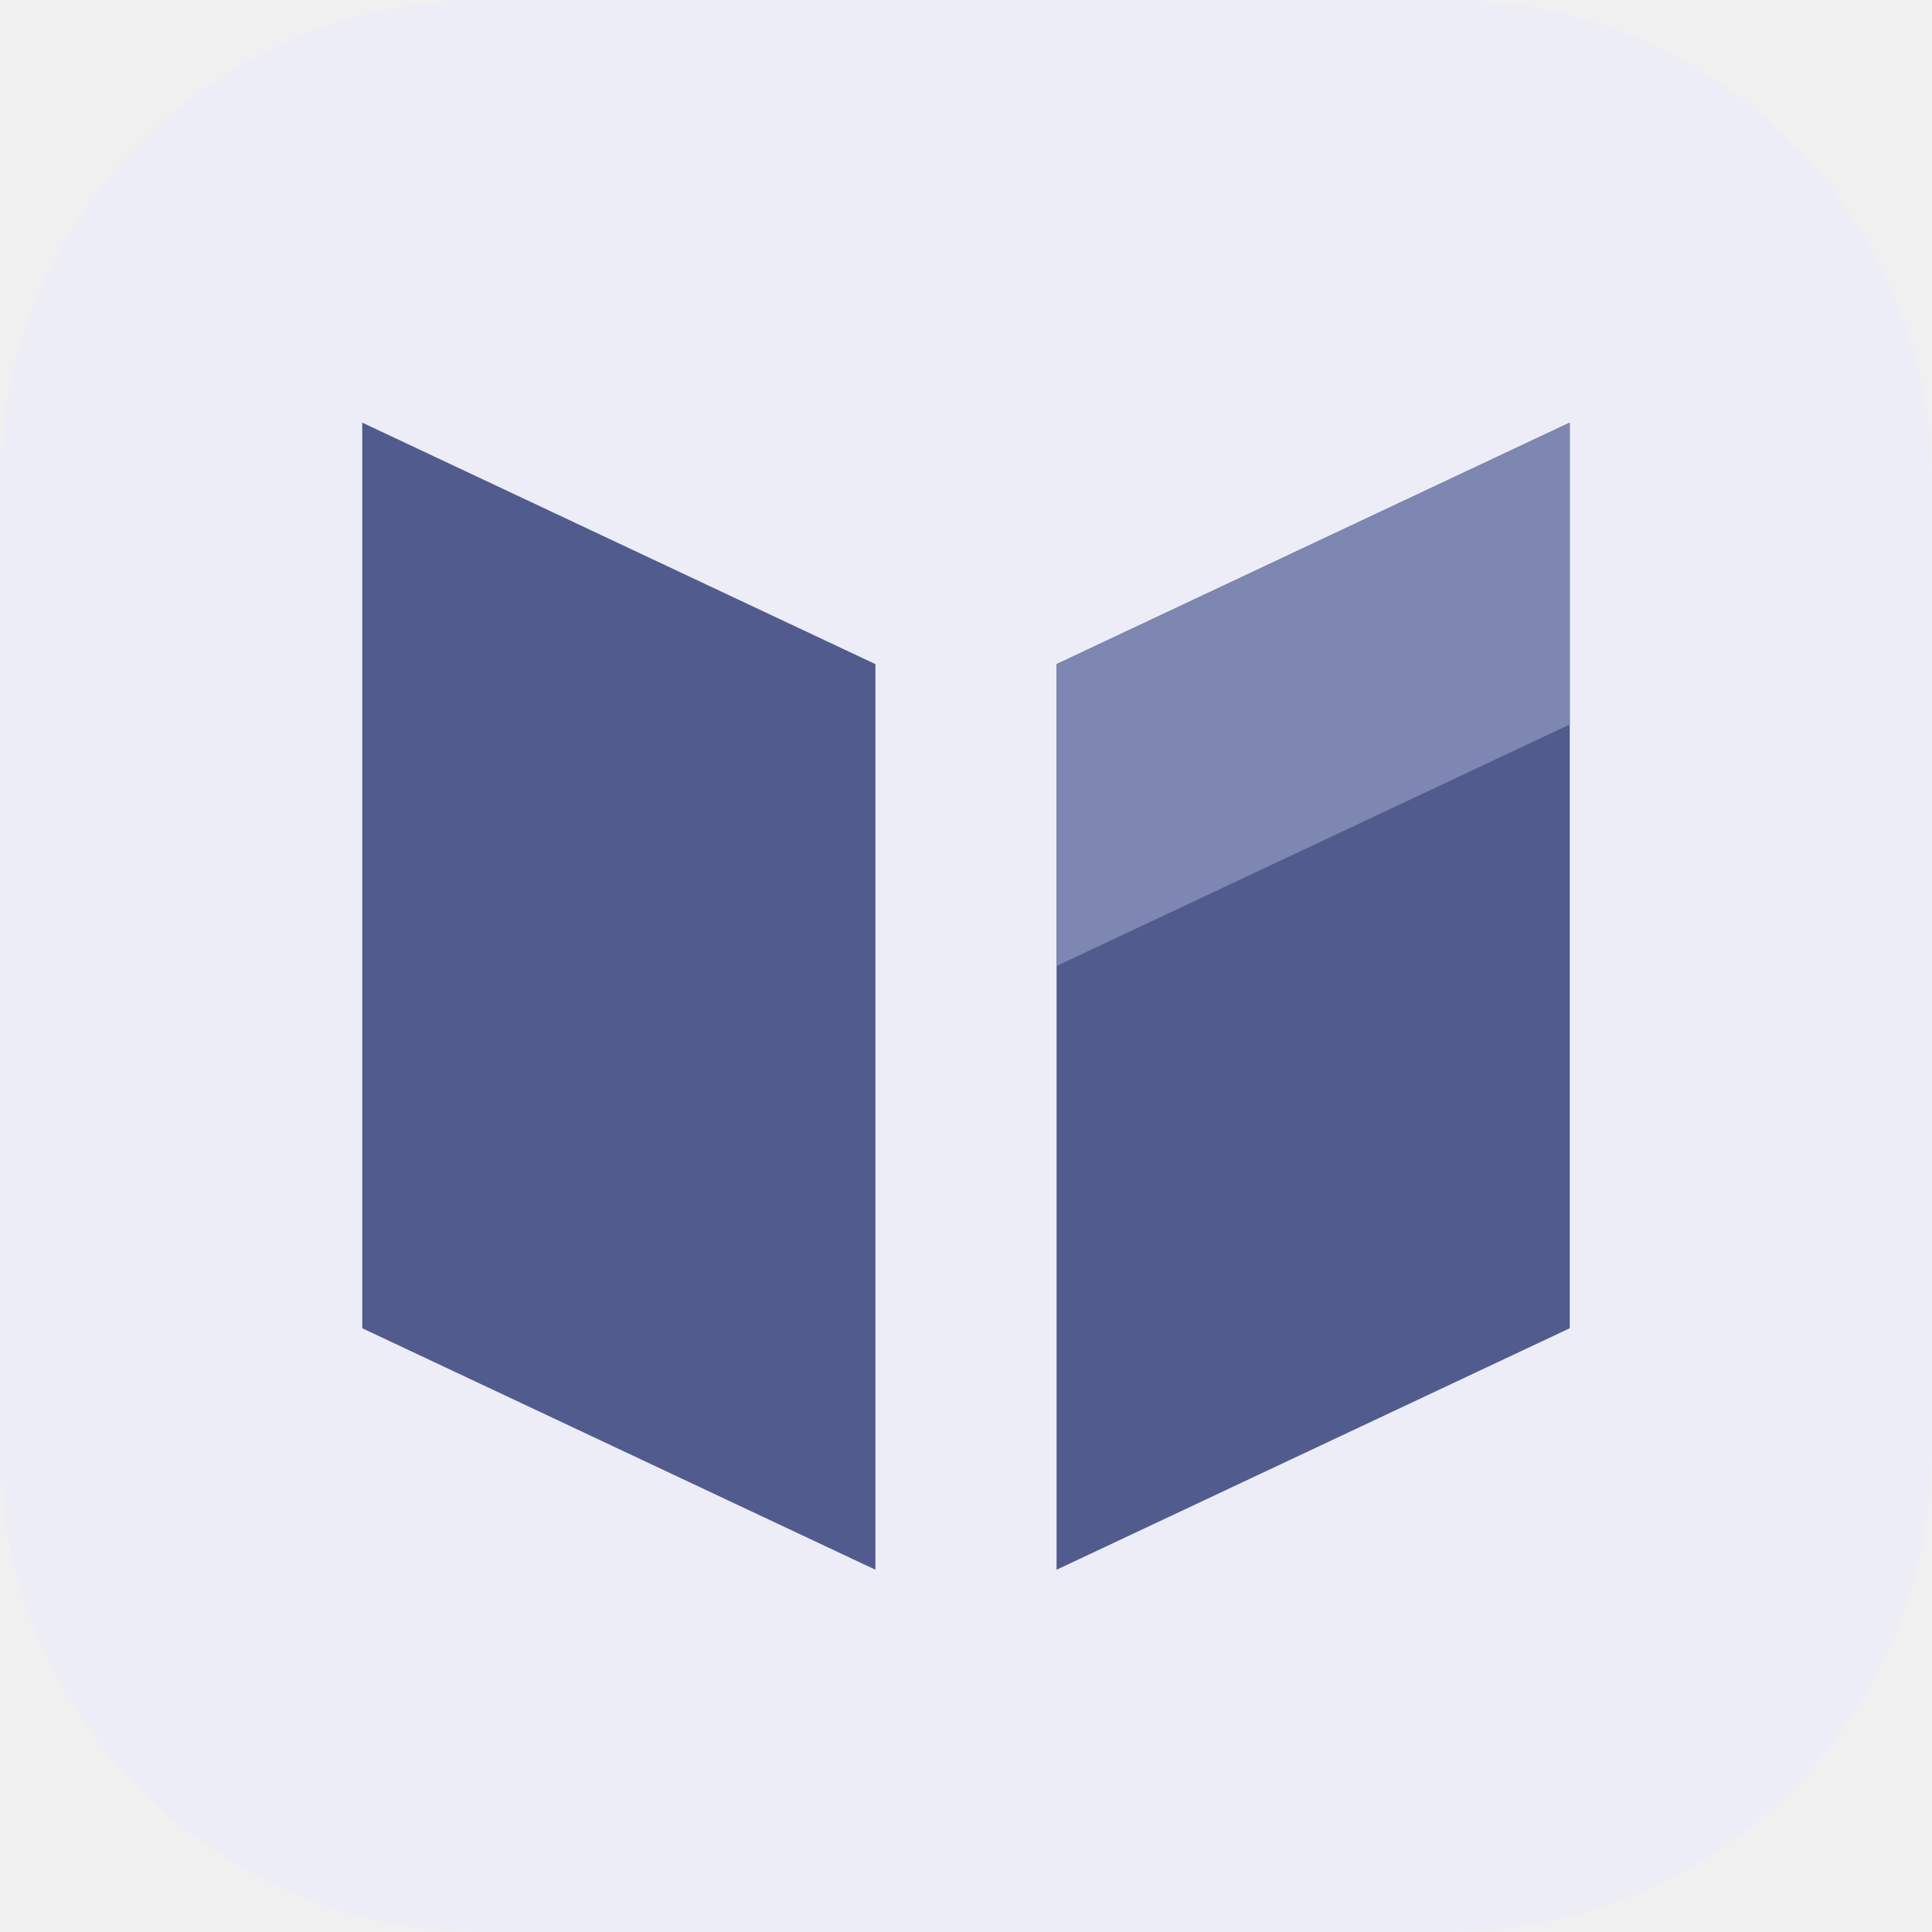
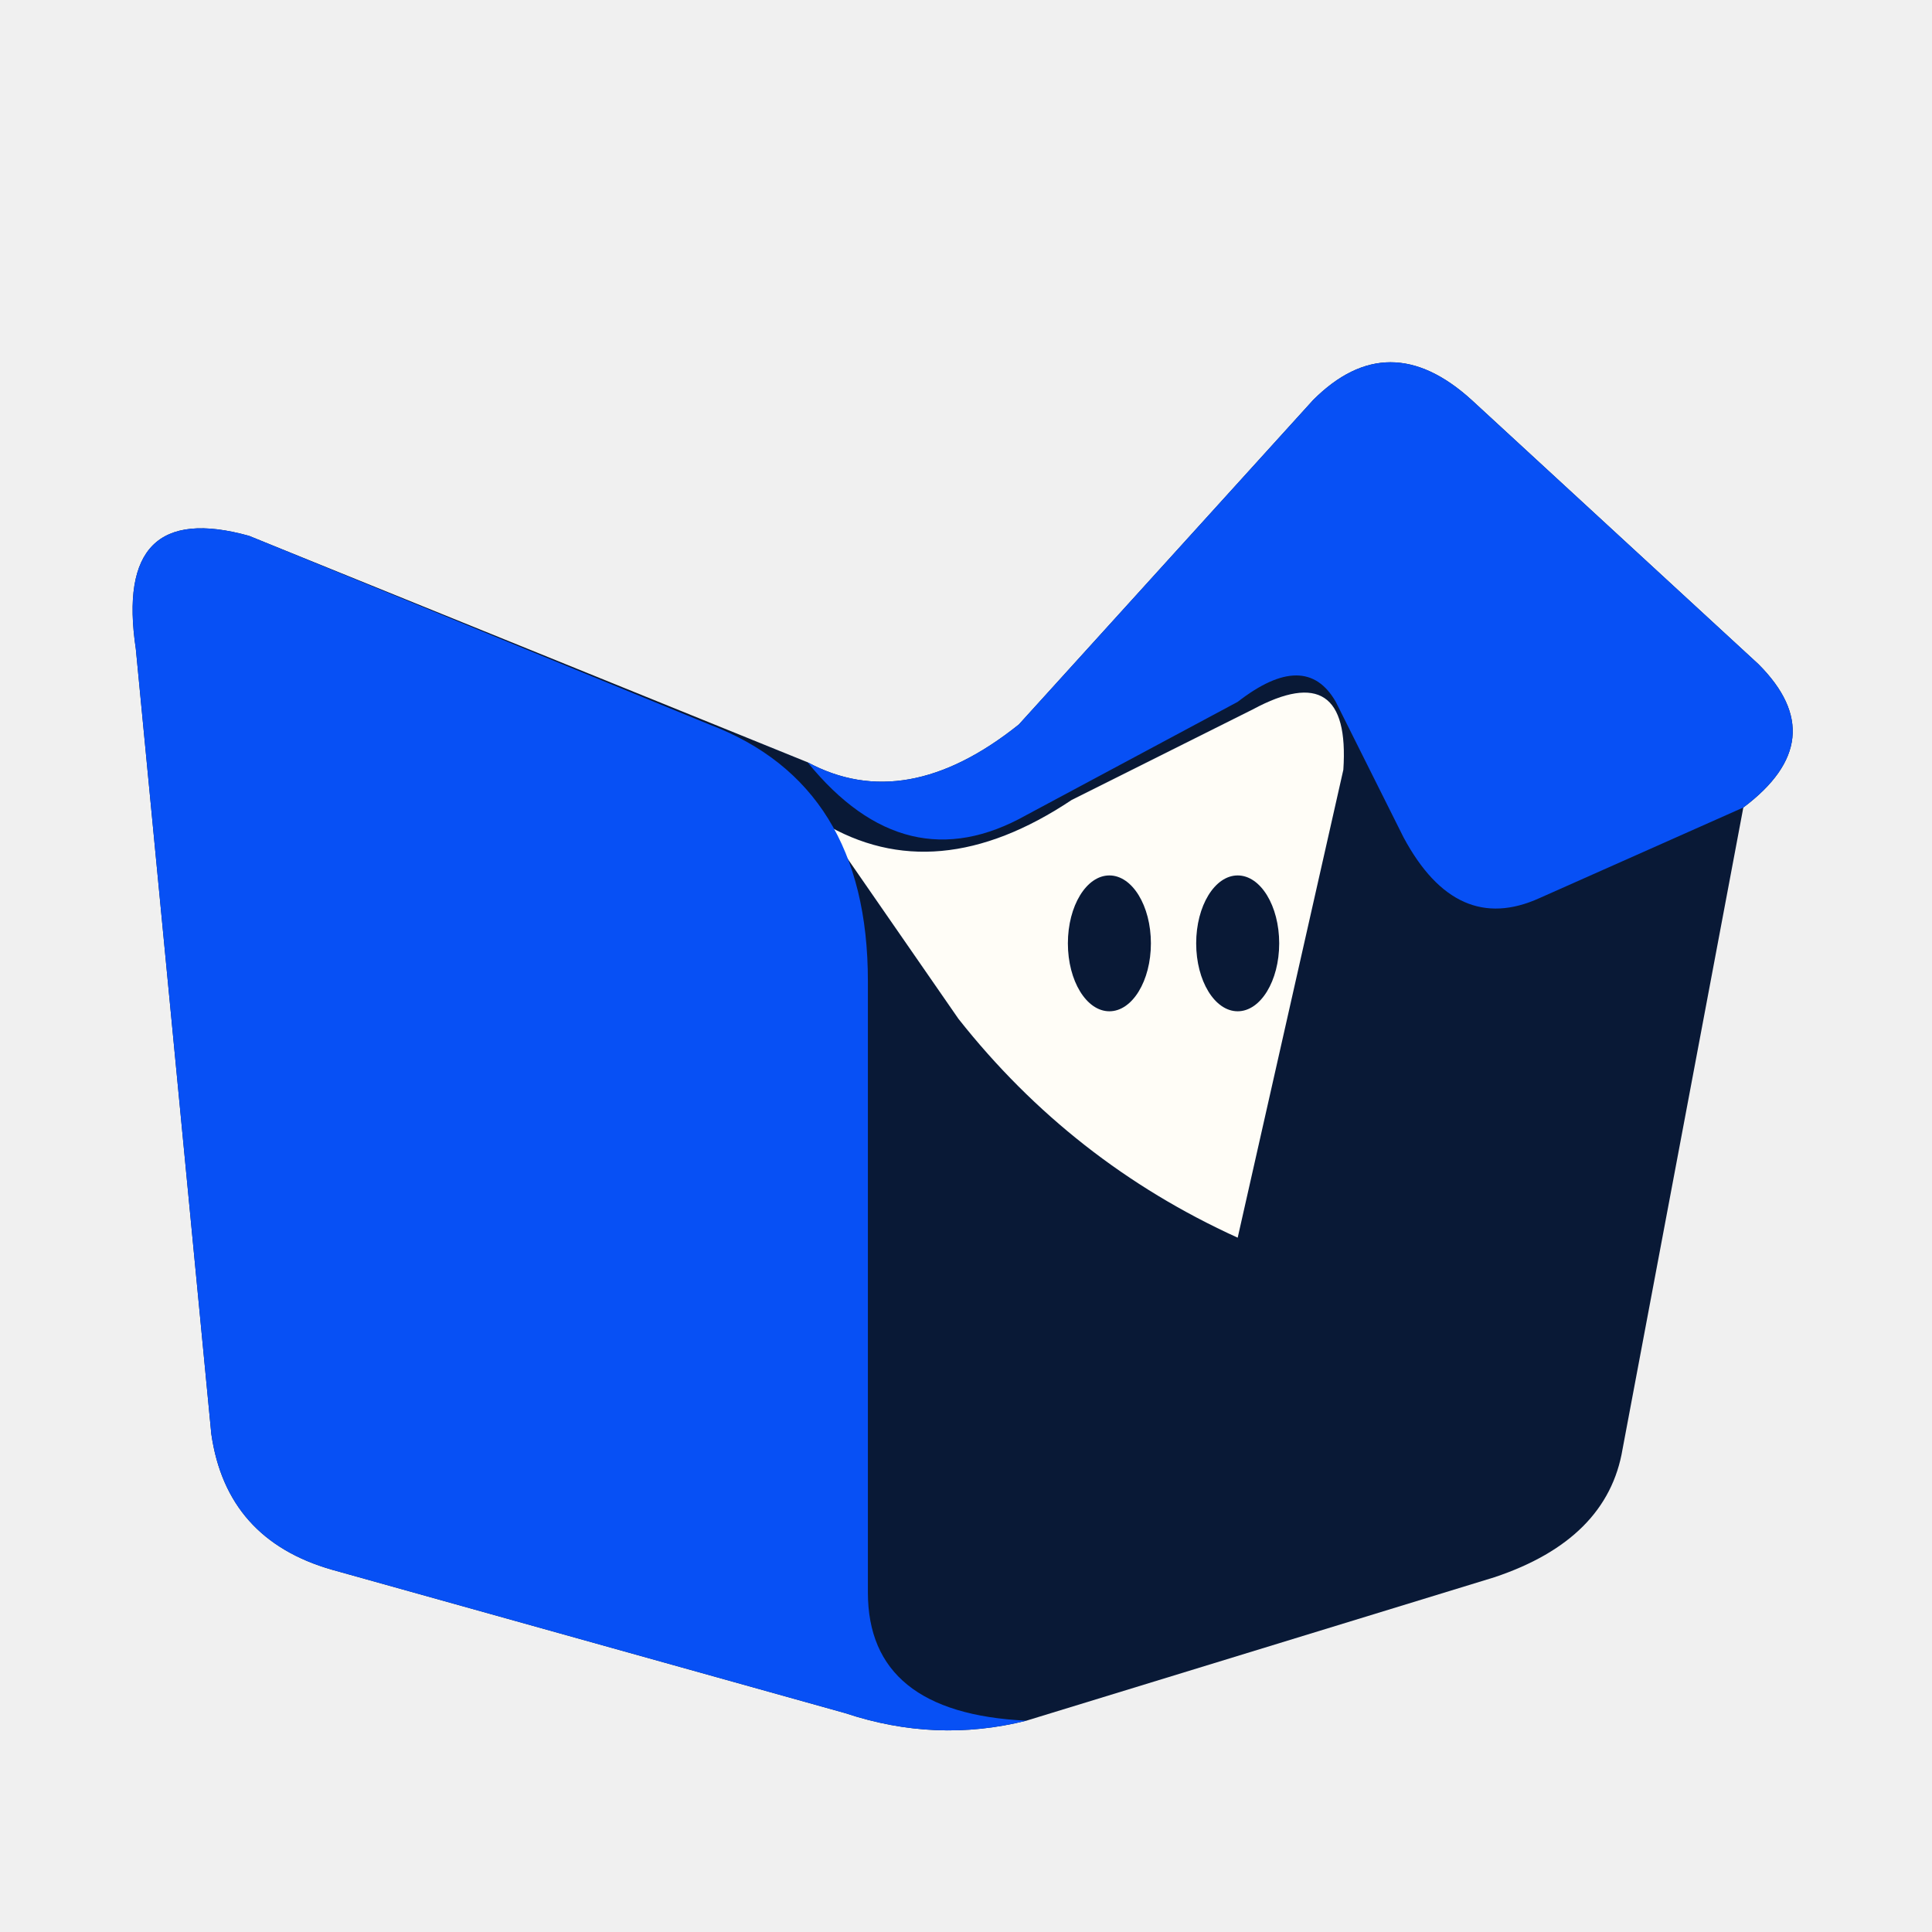
- <svg xmlns="http://www.w3.org/2000/svg" width="64" height="64" viewBox="0 0 64 64" fill="none">
-   <rect width="64" height="64" rx="16" fill="#EDEDF7" />
-   <path fill="#515B8D" d="M12 14l17 8v30l-17-8zM35 22l17-8v30l-17 8z" />
-   <path fill="#7D87B1" d="M35 22l17-8v10l-17 8z" />
+ <svg xmlns="http://www.w3.org/2000/svg" width="256" height="256" viewBox="0 0 256 256" role="img" aria-labelledby="title">
+   <defs>
+     <clipPath id="contour">
+       <path d="M18 86 Q15 66 33 71 L107 101 Q120 108 135 96 L174 53 Q184 43 195 53 L233 88 Q243 98 231 107 L215 192 Q213 204 198 209 L136 228 Q124 231 112 227 L44 208 Q30 204 28 190 Z" fill="white" />
+     </clipPath>
+   </defs>
+   <g>
+     <g clip-path="url(#contour)">
+       <path d="M18 86 Q15 66 33 71 L107 101 Q120 108 135 96 L174 53 Q184 43 195 53 L233 88 Q243 98 231 107 L215 192 Q213 204 198 209 L136 228 Q124 231 112 227 L44 208 Q30 204 28 190 Z" fill="#091936" />
+       <path d="M109 109 Q124 118 142 106 L166 94 Q179 87 178 102 L164 164 Q142 154 127 135 Z" fill="#FFFDF7" />
+       <path d="M107 101 Q120 108 135 96 L174 53 Q184 43 195 53 L233 88 Q243 98 231 107 L204 119 Q193 124 186 111 L177 93 Q173 86 164 93 L136 108 Q120 117 107 101 Z" fill="#0750F5" />
+       <path d="M18 86 Q15 66 33 71 L94 96 Q115 104 115 130 V211 Q115 227 136 228 Q124 231 112 227 L44 208 Q30 204 28 190 Z" fill="#0750F5" />
+       <g fill="#091936">
+         <ellipse cx="147" cy="125" rx="5.5" ry="9" />
+         <ellipse cx="164" cy="125" rx="5.5" ry="9" />
+       </g>
+     </g>
+   </g>
</svg>
